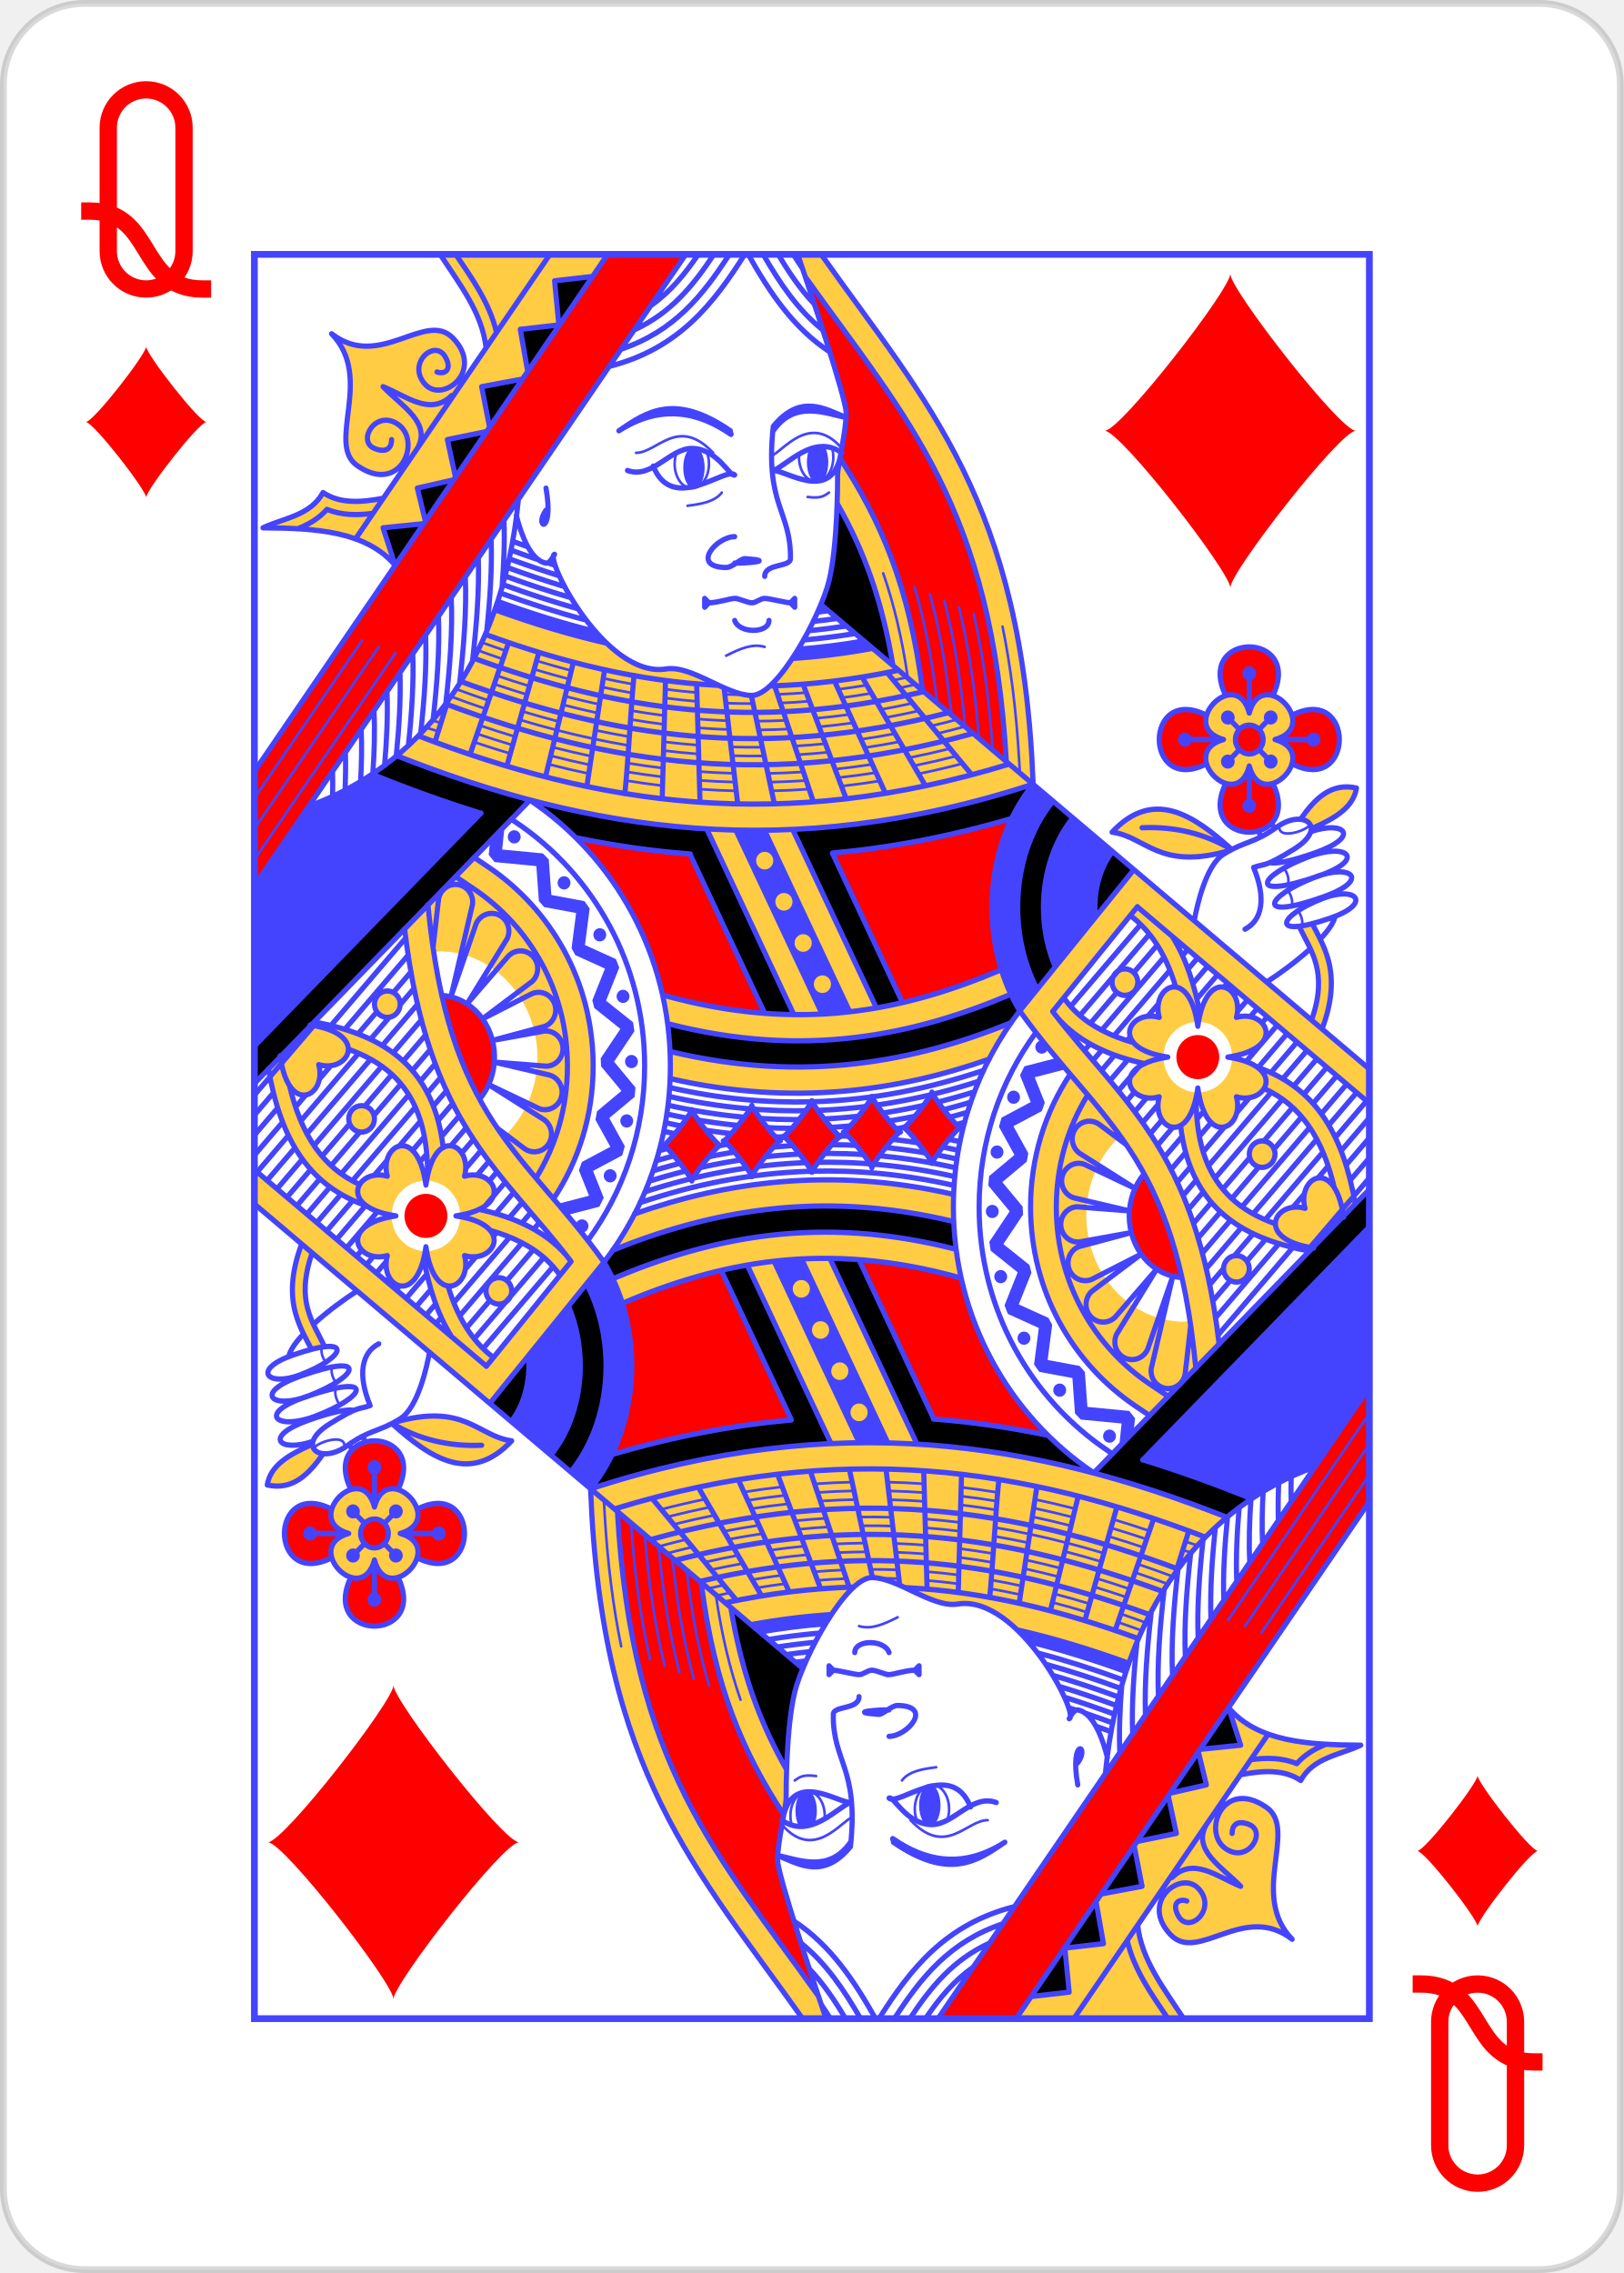
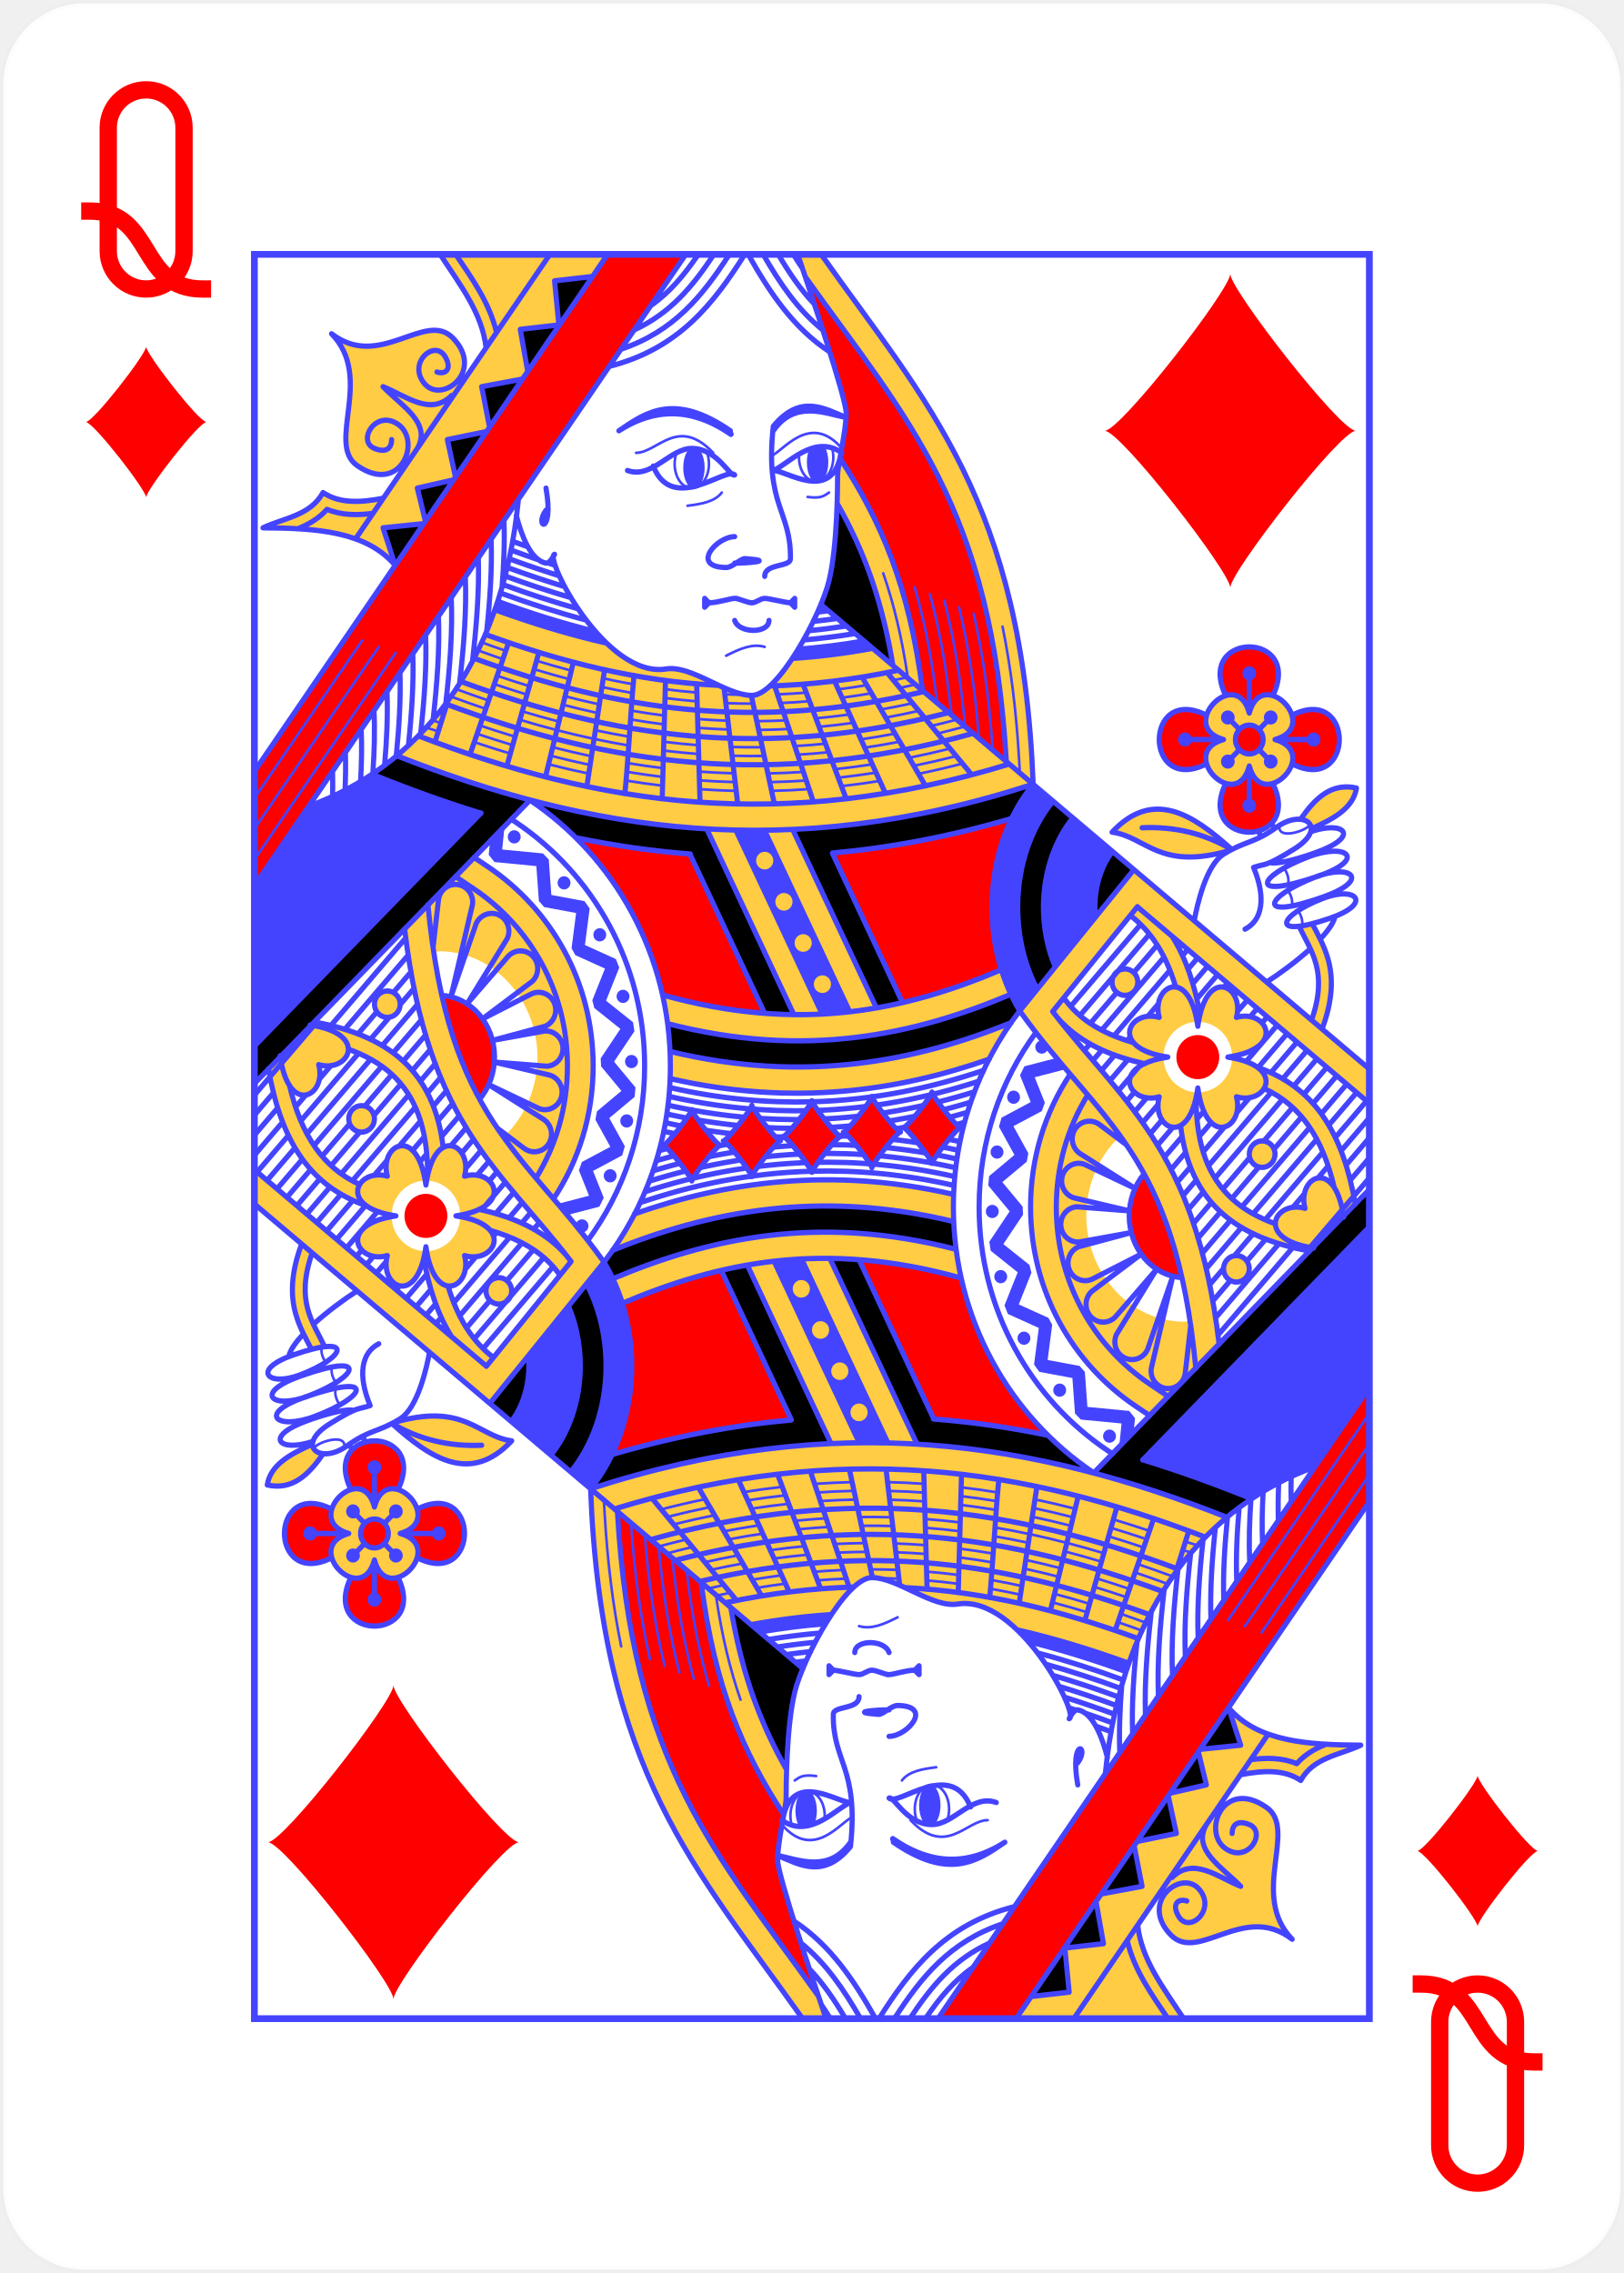
<svg xmlns="http://www.w3.org/2000/svg" xmlns:xlink="http://www.w3.org/1999/xlink" class="card" face="QD" height="13.125in" preserveAspectRatio="none" viewBox="-120 -168 240 336" width="9.375in">
  <style>
    /* CSS pour centrer le SVG dans l'écran */
    svg {
        position: absolute;
        top: 50%;
        left: 50%;
        transform: translate(-50%, -50%);
    }
    body {
        margin: 0;
        overflow: hidden;
    }
</style>
  <defs>
    <symbol id="VDQ" viewBox="-500 -500 1000 1000" preserveAspectRatio="xMinYMid">
      <path d="M-260 100C40 100 -40 460 260 460M-175 0L-175 -285A175 175 0 0 1 175 -285L175 285A175 175 0 0 1 -175 285Z" stroke="red" stroke-width="80" stroke-linecap="square" stroke-miterlimit="1.5" fill="none" />
    </symbol>
    <symbol id="SDQ" viewBox="-600 -600 1200 1200" preserveAspectRatio="xMinYMid">
      <path d="M-400 0C-350 0 0 -450 0 -500C0 -450 350 0 400 0C350 0 0 450 0 500C0 450 -350 0 -400 0Z" fill="red" />
    </symbol>
    <symbol id="DQ6" preserveAspectRatio="none" viewBox="0 0 1300 2000">
      <path stroke="#44F" stroke-linecap="round" stroke-linejoin="round" stroke-width="3" fill="none" d="M1200,695c4.412,6.183 6.949,12.697 5,20M1204.335,719.982c4.412,6.183 6.949,12.697 5,20M1216.167,742.963c4.412,6.183 6.949,12.697 5,20M1195,650c1.03,15.056 40.209,0.06 35,-5M550,455c15.323,-7.559 30.583,-14.284 45,-10M545,270c-8.282,10.548 -23.954,12.979 -40,15M645,275c16.677,2.2 19.875,-1.846 25,-5M445,225c25,0 48.602,-42.399 90,0M603.006,228.103C615,225 647.5,177.5 685,220M527.516,224.238c1.583,3.945 2.484,8.481 2.484,13.307 0,15.213 -8.954,27.545 -20,27.545 -11.046,0 -20,-12.332 -20,-27.545 0,-4.515 0.789,-8.776 2.187,-12.537M673.636,219.98C674.517,223.086 675,226.465 675,230c0,15.213 -8.954,27.545 -20,27.545 -11.046,0 -20,-12.332 -20,-27.545 0,-1.304 0.066,-2.587 0.193,-3.843M774.113,588.944c16.877,-3.389 33.955,-7.247 51.246,-11.594M602.931,608.195c14.445,-0.319 29.018,-0.976 43.732,-1.988M519.109,606.265c14.074,0.958 28.256,1.605 42.558,1.925M433.296,596.501c14.112,2.244 28.314,4.191 42.62,5.825M342.998,577.999c15.542,3.88 31.167,7.432 46.891,10.631M256.4,552.918c13.97,4.581 27.981,8.929 42.046,13.025M768.678,579.841c16.284,-3.218 32.76,-6.876 49.442,-10.993M600.778,598.305c14.055,-0.284 28.234,-0.893 42.548,-1.842M518.821,596.3c13.775,0.952 27.654,1.602 41.649,1.934M434.159,586.579c13.925,2.228 27.937,4.164 42.05,5.79M345.418,568.332c15.256,3.814 30.587,7.309 46.009,10.459M259.747,543.497c13.791,4.523 27.615,8.816 41.486,12.861M355.096,529.667c-14.278,-3.594 -28.511,-7.485 -42.719,-11.65M437.177,546.816c-13.264,-2.185 -26.457,-4.65 -39.595,-7.38M517.672,556.433c-13.536,-0.996 -26.971,-2.301 -40.32,-3.899M592.192,558.714c-12.266,0.151 -24.432,0.042 -36.509,-0.317M746.961,543.32c-13.386,2.465 -26.627,4.619 -39.732,6.474M735.916,525.165c12.727,-2.26 25.59,-4.809 38.597,-7.655M587.826,539.1c11.717,-0.096 23.527,-0.437 35.439,-1.032M517.057,536.71c11.979,0.907 24.038,1.566 36.189,1.965M438.61,527.16c13.022,2.176 26.112,4.075 39.286,5.68M359.871,510.566c13.538,3.425 27.115,6.576 40.75,9.433M279.737,487.125c12.704,4.192 25.411,8.172 38.134,11.924M369.554,471.874c-13.519,-3.445 -27.023,-7.18 -40.539,-11.187M441.776,487.351c-11.703,-2.016 -23.36,-4.271 -34.989,-6.753M515.897,496.76c-12.36,-0.999 -24.636,-2.28 -36.845,-3.829M572.021,499.312c-7.908,-0.08 -15.773,-0.277 -23.598,-0.589M713.861,488.366c-11.19,1.808 -22.262,3.383 -33.226,4.732M763.252,570.727c15.693,-3.049 31.569,-6.512 47.643,-10.404M598.628,588.413c13.666,-0.25 27.451,-0.812 41.366,-1.698M518.533,586.336c13.475,0.946 27.051,1.599 40.738,1.943M435.002,576.656c13.744,2.213 27.571,4.138 41.495,5.758M347.839,558.667c14.97,3.749 30.007,7.186 45.129,10.288M263.091,534.076c13.611,4.465 27.249,8.703 40.926,12.696M352.677,539.333c-14.407,-3.62 -28.763,-7.538 -43.086,-11.731M396.045,549.276c-14.521,-3.003 -28.97,-6.325 -43.368,-9.943M436.451,556.763c-13.54,-2.213 -27.003,-4.715 -40.406,-7.487M517.959,566.4c-13.729,-0.994 -27.353,-2.302 -40.888,-3.906M594.336,568.616c-12.587,0.181 -25.069,0.091 -37.459,-0.258M752.421,552.46c-13.755,2.581 -27.361,4.837 -40.828,6.781M730.388,515.99c12.113,-2.104 24.351,-4.471 36.725,-7.111M585.655,529.17c11.323,-0.068 22.734,-0.367 34.243,-0.906M516.768,526.725c11.677,0.899 23.431,1.558 35.272,1.966M439.327,517.197c12.883,2.17 25.83,4.065 38.858,5.667M362.292,500.894c13.252,3.358 26.536,6.45 39.871,9.257M283.079,477.701c12.526,4.133 25.046,8.057 37.577,11.758M273.131,505.814c-12.656,-4.154 -25.308,-8.511 -37.97,-13.056M293.108,449.429c-9.31,-3.072 -18.635,-6.265 -27.986,-9.572M269.783,515.234c-13.534,-4.441 -27.057,-9.112 -40.584,-13.994M289.765,458.854c-9.651,-3.185 -19.315,-6.497 -28.999,-9.93M367.133,481.548c-13.649,-3.471 -27.275,-7.234 -40.905,-11.27M440.932,497.297c-11.94,-2.042 -23.831,-4.329 -35.688,-6.847M516.186,506.75c-12.556,-0.998 -25.025,-2.283 -37.423,-3.839M581.324,509.296c-10.642,0.014 -21.205,-0.182 -31.697,-0.581M684.441,602.852c14.722,-1.6 29.589,-3.557 44.61,-5.886M680.722,593.235c14.505,-1.541 29.153,-3.433 43.956,-5.69M665.816,554.715c-12.035,1.154 -23.961,2.055 -35.787,2.713M658.422,535.593c13.168,-1.195 26.469,-2.701 39.914,-4.531M643.434,496.851c-11.307,0.888 -22.507,1.534 -33.61,1.947M676.999,583.615c14.291,-1.483 28.724,-3.31 43.312,-5.495M669.547,564.353c-12.172,1.2 -24.235,2.145 -36.198,2.843M654.68,525.919c12.939,-1.136 26.008,-2.576 39.222,-4.332M647.185,506.548c-11.44,0.935 -22.773,1.625 -34.009,2.08M719.358,497.59c-11.555,1.914 -22.988,3.583 -34.309,5.014M818.665,527.465c-9.882,2.543 -19.68,4.92 -29.4,7.135M760.666,479.58c-5.241,1.119 -10.456,2.187 -15.644,3.206M828.338,535.275c-10.711,2.831 -21.327,5.469 -31.853,7.918M770.582,487.656c-6.107,1.354 -12.179,2.64 -18.216,3.861M200.166,536.384c4.75,1.497 9.505,2.966 14.266,4.407M207.814,528.31c3.225,1.004 6.453,1.996 9.682,2.974M214.824,520.026c1.911,0.589 3.823,1.173 5.736,1.753M5.1947289e-4,686.133C54.88,608.033 109.761,529.935 164.641,451.835M5.969578e-4,651.346C48.333,582.564 96.667,513.782 145,445M5.762702e-4,616.559C41.87,556.975 83.74,497.391 125.61,437.808M821.623,399.994c10.75,42.962 18.641,91.657 23.212,148.629M812.744,520.176l-3.93,-29.74c-5.163,-39.085 -12.283,-73.743 -21.149,-105.169M892.513,587.951l-0.817,-13.955c-3.354,-57.247 -9.988,-107.304 -19.374,-151.999M838.658,407.364c10.513,44.62 18.077,95.135 22.168,153.983M795.908,507.27l-1.965,-14.871C788.195,448.879 780.076,411.186 769.826,377.441M733.195,361.537c12.135,34.014 21.74,72.391 28.672,118.272M804.392,392.454c10.975,41.171 19.186,87.859 24.237,142.696" />
      <use xlink:href="#SDQ" height="100" width="100" transform="translate(650,1000)scale(1,0.972)rotate(0)translate(-50,-50)" stroke="#44F" stroke-width="72" stroke-linejoin="round" stroke-linecap="round" />
      <use xlink:href="#SDQ" height="100" width="100" transform="translate(580,1005)scale(1,0.972)rotate(0)translate(-50,-50)" stroke="#44F" stroke-width="72" stroke-linejoin="round" stroke-linecap="round" />
      <use xlink:href="#SDQ" height="100" width="100" transform="translate(510,1010)scale(1,0.972)rotate(0)translate(-50,-50)" stroke="#44F" stroke-width="72" stroke-linejoin="round" stroke-linecap="round" />
    </symbol>
    <symbol id="DQ5" preserveAspectRatio="none" viewBox="0 0 1300 2000">
      <path stroke="#44F" stroke-linecap="round" stroke-linejoin="round" stroke-width="6" fill="none" d="M485.032,934.425c143.122,31.822 266.358,13.765 371.356,-21.994M484.706,903.616c157.123,36.799 286.775,11.083 397.607,-32.622M507.871,679.887 594.948,860.261M755.589,847.993 674.047,679.085M892.372,857.619C872.054,824.923 860,784.177 860,740c0,-54.589 18.405,-103.939 48.065,-139.335M1097.662,1262.691C1073.732,1017.79 986.605,985.395 892.349,857.565l132.972,-159.913M1300,923.529 660.366,396.772M321.457,618.543 0.788,939.212M321.114,618.569C419.82,682.947 485,793.91 485,920c0,83.944 -28.889,161.184 -77.327,222.436M166.038,568.349c222.811,85.351 455.935,122.608 741.864,32.315M674.013,678.65c66.782,-5.852 136.099,-18.431 208.503,-39.043M374.794,661.282c43.554,8.766 87.977,15.089 133.481,18.471M137.306,589.353c41.734,16.473 83.959,31.38 126.898,44.2M880.088,577.826C615.677,656.77 400.557,624.015 191.242,545.832M837.92,543.063C603.554,606.59 413.05,578.629 222.995,509.629M809.314,519.551C593.887,573.652 418.531,547.908 240.767,484.2M780.347,495.704C583.125,540.992 422.049,516.867 256.16,457.9M541.114,488.587C447.653,483.961 359.647,462.808 269.3,430.798M750.936,471.478c-52.358,10.79 -101.991,16.482 -149.863,17.777M527.397,651.332l101.547,210.348M725.315,854.286 627.695,652.073M561.453,652.868 662.102,861.357M694.066,858.564 594.753,652.844M475.907,839.526c160.526,43.721 283.216,17.466 395.161,-28.663M481.999,872.115c160.352,40.145 287.863,12.701 399.987,-33.312M-1.4116988e-4,715.769 502.973,1.9287502e-4M307.836,277.857C288.682,469.584 186.993,581.984 63.685,625.481M482.257,964.53c58.999,12.802 114.945,17.451 167.75,16.067M484.158,944.473c58.492,12.899 113.775,17.574 165.89,16.178M483.374,954.537c58.684,12.824 114.244,17.478 166.657,16.091M480.897,974.466c59.417,12.832 115.839,17.498 169.119,16.12M649.993,1019.403c-68.6,1.798 -131.899,13.776 -189.706,31.289M479.191,984.327c59.965,12.916 116.974,17.622 170.823,16.247M649.986,999.426c-65.257,1.666 -125.873,12.263 -181.487,28.001M649.952,1039.35c-72.951,1.954 -139.695,15.805 -200.345,35.65M649.969,1029.371c-70.625,1.868 -135.533,14.705 -194.666,33.299M649.984,1009.414c-66.826,1.728 -128.709,12.966 -185.355,29.531M477.274,994.144c16.699,3.592 33.177,6.557 49.427,8.938M527.26,1003.049c-18.988,3.74 -37.473,8.138 -55.443,13.072M980.56,751.45C980.195,747.744 980,743.922 980,740c0,-27.616 9.952,-50.221 20.043,-62.264M933.783,807.737C925.197,788.131 920,765.005 920,740c0,-41.103 14.179,-77.079 34.055,-100.799M912.761,833.011C898.556,806.77 890,774.746 890,740c0,-47.846 16.291,-90.51 41.059,-120.068M1124.827,1235.242c-13.615,-111.338 -41.959,-181.004 -78.509,-235.687 -35.05,-52.438 -75.124,-89.992 -115.574,-141.244L1029.582,739.451M1029.696,739.789 1300,962.393M1065.406,1294.594l-20.965,-13.674C978.336,1237.804 935,1164.736 935,1080c0,-47.182 13.333,-90.316 36.648,-127.134M1043.728,1316.272l-15.675,-10.224C953.797,1257.617 905,1175.074 905,1080c0,-56.187 16.956,-107.635 46.23,-150.684M1000.373,1359.628l-5.097,-3.325C904.72,1297.24 845,1195.752 845,1080c0,-74.36 24.612,-142.691 66.254,-197.867M1081.423,1159.894A65,70 0 0 1 1020,1090a65,70 0 0 1 17.291,-47.542M1095.891,754.948C1098.836,739.39 1109.272,692.501 1130,680c25.842,-15.585 34.723,-11.668 62.036,-30.683 31.58,-21.985 61.133,0.186 20,25C1177.547,695.124 1180,690 1165,695c15,35 10,60 -10,70M1230,682.576c44.022,-16.043 67.9,3.138 10,22.424 -82.883,27.607 -70.718,-0.297 -10,-22.424v0M1231.724,654.379c39.536,-13.043 58.998,5.446 5.112,24.032 -28.255,9.746 -45.072,12.574 -52.426,11.18M1236.668,705.987c42.513,-16.043 65.572,3.138 9.657,22.424 -80.041,27.607 -68.294,-0.297 -9.657,-22.424v0M1246.621,729.789c38.291,-14.166 57.679,5.999 7.409,22.818 -71.963,24.077 -60.221,-3.28 -7.409,-22.818v0M1242.797,776.104c9.159,-9.437 15.742,-18.45 17.203,-25.648M1180.239,824.902c14.707,-9.096 34.53,-23.214 50.772,-37.604M1218.076,761.717c13.801,28.309 34.27,51.3 14.56,106.336M1245.049,877.706c12.692,-33.117 12.724,-58.555 6.767,-78.837 -4.667,-15.888 -12.027,-28.085 -17.971,-39.347M1160,520c-15,-55 -85,15 -30,30 -55,15 15,85 30,30 15,55 85,-15 30,-30 55,-15 -15,-85 -30,-30v0M1176.158,550A16.158,16.336 0 0 1 1160,566.336 16.158,16.336 0 0 1 1143.842,550 16.158,16.336 0 0 1 1160,533.664 16.158,16.336 0 0 1 1176.158,550v0M1132.533,500.325c-36.29,-73.766 91.224,-73.766 54.934,0M1209.676,522.533c73.766,-36.29 73.766,91.224 0,54.934M1187.467,599.676c36.29,73.766 -91.224,73.766 -54.934,0M1110.324,577.467c-73.766,36.29 -73.766,-91.224 0,-54.934M1130,550h-45M1090,550a5,5 0 0 1 -5,5 5,5 0 0 1 -5,-5 5,5 0 0 1 5,-5 5,5 0 0 1 5,5v0M1160,520V475M1160,480a5,5 0 0 1 -5,-5 5,5 0 0 1 5,-5 5,5 0 0 1 5,5 5,5 0 0 1 -5,5v0M1190,550h45M1230,550a5,5 0 0 1 5,-5 5,5 0 0 1 5,5 5,5 0 0 1 -5,5 5,5 0 0 1 -5,-5v0M1160,580v45M1160,620a5,5 0 0 1 5,5 5,5 0 0 1 -5,5 5,5 0 0 1 -5,-5 5,5 0 0 1 5,-5v0M1171.482,538.518 1185,525M1190,525a5,5 0 0 1 -5,5 5,5 0 0 1 -5,-5 5,5 0 0 1 5,-5 5,5 0 0 1 5,5v0M1171.478,561.479 1185,575M1185,580a5,5 0 0 1 -5,-5 5,5 0 0 1 5,-5 5,5 0 0 1 5,5 5,5 0 0 1 -5,5v0M1148.521,538.521 1135,525M1130,525a5,5 0 0 0 5,5 5,5 0 0 0 5,-5 5,5 0 0 0 -5,-5 5,5 0 0 0 -5,5v0M1148.518,561.482 1135,575M1135,580a5,5 0 0 0 5,-5 5,5 0 0 0 -5,-5 5,5 0 0 0 -5,5 5,5 0 0 0 5,5v0M1170.154,653.59l3.916,6.527M1185.955,644.924l3.603,6.004M1139.506,674.714C1107.777,656.415 1072.873,648.402 1035,650M1139.617,674.663C1093.767,634.375 1047.68,605.651 1000,655c39.672,4.959 54.752,44.346 137.923,20.602M1220,640c16.701,-23.17 35.506,-41.468 65,-35 -3.665,22.352 -25.716,34.307 -50,45M660.962,0.181C784.157,169.413 895.374,279.502 908.018,600.721M642.289,25.466C760.632,186.748 859.799,286.031 876.722,574.873M682.777,231.159c47.133,70.394 80.465,143.365 96.296,263.205M679.486,282.294c3.567,6.09 7.012,12.233 10.331,18.456 24.307,45.579 42.878,96.272 54.719,165.254M4.3799013e-4,586.153 411.892,3.0476709e-5M633.519,0.035C646.368,36.81 690,162.945 690,180c0,20 -10,60 -10,70 0,10 0,80 -10,120 -10,40 -60,130 -90,130 -30,0 -70.354,-34.592 -100,-30 -70.891,10.981 -142.669,-126.598 -130,-130 0,0 -5.347,10.755 -10,10 -17.89,-2.903 -28.811,-31.841 -34.625,-54.087M164.157,352.545C130.484,313.772 71.376,310.312 10,310c24.698,-11.302 55.318,-13.788 70,-40 19.51,12.839 44.295,11.371 70.358,6.438M117.895,322.611C193.461,215.074 269.028,107.537 344.595,-5.3651708e-4M117.895,322.611v0M50.197,311.195c1.459,-0.571 2.925,-1.164 4.395,-1.785 10.375,-4.381 21.251,-10.634 30.031,-20.346 17.087,6.838 35.606,6.885 53.746,4.514M90,90c50,50 -6.776,124.444 29.752,149.356 50.522,34.455 76.102,-27.914 47.611,-46.779C141.357,175.357 119.228,211.721 140,220c13.525,5.39 20,0 20,-10M90,90c56.222,42.374 109.509,-27.469 141.655,5.027 36.779,37.179 -11.958,74.012 -32.409,52.48 -22.331,-23.511 11.171,-52.634 23.499,-31.037 8.028,14.062 -0.294,19.991 -9.9,16.875M190,220c17.041,-28.965 -18.498,-48.181 -40,-70 27.148,10.568 55.142,33.88 80,10M270.122,106.094C265.728,66.426 239.235,33.855 216.573,0.053M282.345,88.619C274.242,54.85 253.201,26.541 234.71,-0.081M318.667,132.666 310,85l45,-5 -5,-50 44.268,-4.919M274.191,195.957 265,150l47.563,-8.648M234.448,252.515 225,210l45.754,-9.151M199.362,302.447 190,265l42.277,-9.395M164.157,352.545 150,310l47.383,-4.738M164.157,352.545v0M413.887,126.962C495.082,106.918 535.726,55.283 571.734,0.038M517.57,0.068C501.201,23.392 484.407,43.051 462.133,58.119M535.716,0.083C510.916,36.528 484.963,66.794 442.986,85.599M553.765,0.072C522.672,46.863 489.102,87.394 427.443,107.528M670.716,110.481C628.164,83.296 600.622,42.847 575.759,0.03M628.466,0.072C631.928,5.541 635.424,10.817 639.003,15.889M610.812,0.125C623.603,21.077 636.863,40.059 652.735,56.208M593.293,0.18C612.86,33.123 633.739,63.002 662.618,85.629M340,265c10,55 -15,45 0,25M425,200c32.57,-21.833 65.334,-43.275 130,0 -2.101,-1.048 2.388,5.299 0.447,3.986C520,180 475.77,168.206 425,200v0M605,195c31.439,-37.479 60,-20 85,-10 -25,-5 -60,-20 -85,15v-5 0M605,195c-10,90 20.912,95.608 20,150 0,10 -30,5 -30,20M560,320c-21.322,0.138 -52.198,34.45 -10,35 7.172,0.093 17.261,-10.366 22.041,-10.045C610.659,347.551 571.164,350.234 560,350M525,390v10l5,-5 -5,-5v0M630,390v10l-5,-5 5,-5v0M625,395c-5,0 -25,-5 -30,-5 -5,0 -10,5 -15,5 -5,0 -15,-5 -20,-5 0,0 5,0 0,0 -5,0 -20,5 -30,5M560,415c5,15 40,15 40,0M435,245c28.544,10.017 49.297,-25 75,-25 30,0 44.732,33.141 50,30M465,240c22.444,55 85,0 95,10M685,225c-32.581,-22.584 -65,15 -80,20 15,0 65,35 77.777,-13.841M349.179,341.516c-0.09,-0.029 -0.181,-0.057 -0.271,-0.086M350.703,352.462c-2.868,-0.892 -5.742,-1.799 -8.624,-2.72M410.747,440.703c-43.199,-9.513 -86.259,-22.346 -130.319,-37.862M319.012,331.562c-5.289,-1.814 -10.608,-3.673 -15.961,-5.576M331.749,346.391c-10.573,-3.48 -21.247,-7.144 -32.048,-10.983M355.539,364.393C336.355,358.582 316.93,352.133 297.112,345.1M361.826,376.684C339.807,370.235 317.531,362.941 294.784,354.886M369.169,389.174C343.918,382.065 318.411,373.842 292.344,364.63M377.511,401.812C348.606,394.042 319.47,384.804 289.675,374.291M386.938,414.582C353.916,406.171 320.722,395.837 286.762,383.867M397.92,427.55C360.19,418.548 322.404,407.024 283.739,393.406M720.671,446.672c-32.205,5.738 -63.266,9.475 -93.491,11.385M669.042,404.065c-4.158,0.526 -8.295,1.015 -12.411,1.468M679.666,412.723c-9.522,1.313 -18.935,2.438 -28.248,3.381M689.957,421.333c-14.873,2.208 -29.482,3.968 -43.868,5.298M700.471,429.818c-20.593,3.274 -40.693,5.704 -60.396,7.337M710.487,438.298c-26.25,4.426 -51.717,7.503 -76.587,9.326M210.56,552.764l15.02,-46.562M296.443,440.023 251.462,566.789M331.765,451.142l-37.416,128.877M371.924,462.303 339.45,592.199M408.311,470.812 387.63,603.168M432.01,611.355c4.337,-43.872 6.407,-90.011 10.62,-134.007M475.513,617.053 479.344,482.967M519.588,620.977 515.64,486.758M563.538,622.937 547.57,491.203M606.249,622.851 579.366,499.957M651.781,620.635 606.526,488.984M690.029,617.158 639.731,487.221M735.782,610.961 676.366,483.64M782.474,602.457 708.484,479.141M836.418,589.926 737.611,473.934M245.96,365.751c1.55,37.591 -1.767,78.673 -6.764,120.96M261.09,344.252c1.211,36.591 -2.044,76.387 -6.877,117.314M276.046,322.966c1.177,32.637 -1.242,67.853 -5.193,104.168M229.548,389.122c1.682,37.378 -1.516,78.258 -6.44,120.374M214.602,410.374c1.533,36.48 -1.531,76.258 -6.276,117.242M199.654,431.664c1.354,34.734 -1.411,72.422 -5.793,111.27M184.703,452.954c1.168,32.45 -1.218,67.448 -5.129,103.542M169.75,474.32c0.976,29.706 -0.989,61.521 -4.35,94.338M154.621,495.834c1.079,26.37 -0.233,54.456 -2.839,83.469M139.465,517.379c1.112,22.584 0.414,46.466 -1.393,71.144M124.524,538.607c0.869,18.799 0.498,38.487 -0.711,58.777M106.108,564.808c0.439,13.78 0.247,28.011 -0.42,42.585M91.148,586.11c0.266,9.206 0.254,18.612 0.01,28.185M290.999,301.731c0.944,24.246 -0.119,49.931 -2.338,76.445M1097.662,1262.691C1073.732,1017.79 986.605,985.395 892.349,857.565l132.972,-159.913M1033.974,1133.364l-58.091,42.568c-8.064,7.699 -8.277,20.505 -0.473,28.468 7.804,7.963 20.611,8.008 28.471,0.101l48.168,-54.161M1016.693,1009.35l-31.076,-22.709c-3.221,-2.424 -7.098,-3.818 -11.125,-4 -8.866,-0.402 -16.936,5.087 -19.821,13.479 -2.885,8.393 0.105,17.683 7.345,22.817l64.791,39.878M1026.807,1058.815l-59.602,-27.54c-1.913,-0.596 -3.905,-0.902 -5.908,-0.906 -9.998,-0.022 -18.477,7.342 -19.855,17.245 -1.378,9.903 4.768,19.302 14.392,22.011l64.382,14.675M1020.216,1084.3l-61.169,-4.64c-11.114,0.668 -19.544,10.282 -18.752,21.388 0.792,11.106 10.499,19.428 21.596,18.512l60.531,-10.633M1022.421,1108.928l-61.285,15.983c-10.332,4.216 -15.216,16.071 -10.852,26.342 4.364,10.27 16.288,14.984 26.495,10.473l57.195,-28.361M1052.049,1150.339l-46.821,73.927c-4.814,10.068 -0.458,22.128 9.678,26.796 10.136,4.668 22.132,0.139 26.654,-10.064l29.286,-82.678M1070.847,1158.32l-25.173,104.775c-1.469,11.068 6.407,21.195 17.496,22.497 11.089,1.302 21.096,-6.726 22.231,-17.833l6.324,-53.887M1145,955c10,35 -35,60 -45,-10 -10,70 -55,45 -45,10 -35,10 -60,-35 10,-45 -70,-10 -45,-55 -10,-45 -10,-35 35,-60 45,10 10,-70 55,-45 45,-10 35,-10 60,35 -10,45 70,10 45,55 10,45v0M1270.01,1091.44c-10,-70 -55,-45 -45,-10 -35,-10 -60,35 10,45M1190.496,1098.996c-19.862,-6.953 -37.333,-16.293 -51.414,-29.111 -25.365,-23.089 -41.373,-57.883 -41.07,-114.582M1079.875,987.437c5.204,43.733 21.51,75.18 45.744,97.239 27.691,25.206 64.317,37.792 104.245,45.159M1283.638,1076.535c-6.904,-37.404 -17.927,-72.709 -39.093,-101.524 -17.397,-23.683 -41.763,-42.338 -75.112,-53.48M1177.132,945.542c22.292,9.904 38.656,24.104 51.295,41.309 14.532,19.783 24.032,44.131 30.678,71.049M936.395,865.388c2.93,3.266 6.007,6.359 9.224,9.288 24.942,22.704 57.134,35.169 92.458,42.804M1024.768,893.484c-25.802,-7.274 -48.321,-17.792 -65.686,-33.599 -5.611,-5.108 -10.765,-10.788 -15.385,-17.152M1021.265,749.47c10.703,7.867 19.6,17.086 27.163,27.381 11.321,15.412 19.588,33.595 25.831,53.604M1102.72,861.7c-6.314,-32.318 -15.931,-62.91 -32.796,-88.9M1030,825a15,15 0 0 1 -15,15 15,15 0 0 1 -15,-15 15,15 0 0 1 15,-15 15,15 0 0 1 15,15v0M1190,1020a15,15 0 0 1 -15,15 15,15 0 0 1 -15,-15 15,15 0 0 1 15,-15 15,15 0 0 1 15,15v0M1160,1150a15,15 0 0 1 -15,15 15,15 0 0 1 -15,-15 15,15 0 0 1 15,-15 15,15 0 0 1 15,15v0M1230.859,1125.659l-3.262,3.713M1268.406,1082.918l-37.547,42.74M1281.848,1067.618l-13.441,15.301M1300.001,1046.954l-18.153,20.664M1210.811,1125.753l-87.429,99.522M1299.999,1024.228l-22.258,25.337M1194.668,1121.4l-74.117,84.369M1257.002,1050.445l-2.125,2.418M1299.999,1001.5l-27.221,30.986M1137.952,1163.233l-20.608,23.458M1179.258,1116.215l-22.05,25.1M1224.336,1064.901l-13.608,15.49M1251.844,1033.588l-11.84,13.478M1300,978.772l-33.032,37.601M1130.023,1149.532l-16.314,18.571M1164.663,1110.1l-22.05,25.1M1245.826,1017.711l-67.278,76.584M1296.764,959.728l-36.49,41.538M1150.956,1102.975l-41.305,47.018M1238.711,1003.082l-74.221,84.487M1285.179,950.187l-32.535,37.035M1138.207,1094.76l-33.009,37.575M1230.431,989.78l-78.938,89.857M1273.594,940.646l-29.59,33.683M1126.478,1085.383l-26.269,29.903M1171.188,1034.49l-31.513,35.872M1220.955,977.839l-32.072,36.508M1262.009,931.106l-27.736,31.572M1115.885,1074.714l-20.951,23.849M1160.522,1023.903l-31.339,35.674M1210.477,967.039l-33.481,38.112M1250.425,921.565l-26.857,30.572M1106.512,1062.656l-17.549,19.976M1198.719,957.695l-78.614,89.488M1238.84,912.025l-27.031,30.77M1098.342,1049.229l-15.566,17.719M1185.734,949.749l-73.251,83.382M1227.255,902.485l-28.299,32.213M1091.427,1034.373l-15.528,17.675M1131.327,988.953l-24.923,28.37M1160.396,955.864l-14.944,17.011M1215.67,892.944l-30.549,34.775M1085.825,1018.022l-17.133,19.503M1115.631,984.093l-13.685,15.578M1170.304,921.857l-0.191,0.217M1204.085,883.404l-33.781,38.453M1081.81,999.864l-20.741,23.609M1107.053,971.13l-7.887,8.978M1192.5,873.864 1156.336,915.03M1071.045,989.39l-18.155,20.666M1098.115,958.576l-1.266,1.441M1101.772,954.414l-3.656,4.162M1141.935,908.695l-1.966,2.239M1180.916,864.322l-6.16,7.012M1058.307,981.163l-13.842,15.756M1169.331,854.783l-8.308,9.457M1053.712,963.665l-18.121,20.627M1157.746,845.241l-11.491,13.08M1040.473,956.008l-14.063,16.008M1146.16,835.702l-3.764,4.285M1026.178,949.553l-9.15,10.416M1061.502,909.342l-1.385,1.576M1102.274,862.931l-3.742,4.26M1134.576,826.161l-4.064,4.626M1021.632,931.999l-14.25,16.221M1030.961,921.38l-9.329,10.619M1035.024,916.755l-4.064,4.626M1122.992,816.62l-24.241,27.593M1018.709,912.599l-21.139,24.063M1111.407,807.08l-17.25,19.636M1003.086,907.655l-15.41,17.541M1021.315,886.906l-3.725,4.24M1054.149,849.53l-12.538,14.272M1073.311,827.718l-2.544,2.896M1099.822,797.54l-11.271,12.83M988.229,901.84l-10.514,11.968M1067.422,811.693l-65.154,74.166M1088.236,788l-6.131,6.979M974.341,894.921l-6.587,7.498M1060.535,796.805l-72.596,82.638M1076.652,778.459l-1.972,2.245M961.389,886.937l-3.554,4.046M1005.566,836.649l-30.883,35.154M1052.567,783.147l-27.236,31.003M949.42,877.833l-1.41,1.605M1001.45,818.607l-38.857,44.232M1006.949,812.347l-5.5,6.26M1043.557,770.676l-36.608,41.671M938.514,867.521l-0.148,0.168M1033.267,759.662l-81.545,92.824M264.263,633.311 7.6860364e-4,897.573" />
    </symbol>
    <symbol id="DQ4" preserveAspectRatio="none" viewBox="0 0 1300 2000">
      <path fill="black" d="M1025.515,697.647l-25.28,-20.368C989.952,689.779 980,712.384 980,740c0,3.922 0.195,7.744 0.686,11.316zM933.783,807.737C925.197,788.131 920,765.005 920,740c0,-41.103 14.179,-77.079 34.055,-100.799l-22.996,-19.27C906.291,649.49 890,692.154 890,740c0,34.746 8.556,66.77 22.761,93.011M882.517,639.607c-72.404,20.612 -141.721,33.191 -208.486,39.261l81.558,169.125 -30.273,6.293 -97.437,-202.308c88.306,-4.07 180.999,-20.042 280.025,-51.313M594.889,860.323 508.073,679.82c-45.302,-3.45 -89.726,-9.772 -133.167,-18.417 -16.411,-15.827 -34.458,-30.224 -53.427,-42.809 66.752,17.082 134.816,28.601 205.749,32.701l102.104,210.469c-11.04,-0.031 -22.665,-0.509 -34.442,-1.441zM882.313,870.994c-110.832,43.705 -240.484,69.421 -397.607,32.622L481.999,872.115c160.352,40.145 287.863,12.701 399.987,-33.312l10.341,18.761zM-0.649,940.649 321.265,618.482C268.516,604.881 217.007,587.874 166.138,568.283c-8.869,7.218 -18.128,13.977 -28.235,20.644 41.136,16.898 83.362,31.805 126.331,44.505L-0.31,897.884M318.667,132.666 310,85l45,-5 -5,-50 44.268,-4.919M274.191,195.957 265,150l47.563,-8.648M234.448,252.515 225,210l45.754,-9.151M199.362,302.447 190,265l42.277,-9.395M164.157,352.545 150,310l47.383,-4.738M660.564,396.565C664.95,386.457 668.156,377.378 670,370c6.01,-24.041 8.408,-58.918 9.425,-86.4 3.628,4.783 7.072,10.926 10.391,17.15 24.307,45.579 42.878,96.272 53.034,163.909z" />
    </symbol>
    <symbol id="DQ3" preserveAspectRatio="none" viewBox="0 0 1300 2000">
      <path fill="#44F" d="M664.824,217.748l-17.85,3.004c-1.752,4.07 -2.803,9.262 -2.803,14.92 0,13.058 5.596,23.645 12.5,23.645 6.904,0 12.5,-10.586 12.5,-23.645 0,-7.167 -1.685,-13.588 -4.348,-17.924zM512.5,218.178A12.5,23.644 0 0 0 500,241.822 12.5,23.644 0 0 0 512.5,265.467 12.5,23.644 0 0 0 525,241.822 12.5,23.644 0 0 0 512.5,218.178Zm-228.762,175.229 -3.311,9.436c44.06,15.516 87.121,28.348 130.32,37.861l-12.828,-13.152c-37.73,-9.002 -75.516,-20.526 -114.182,-34.145zm426.748,44.891c-26.25,4.426 -51.716,7.503 -76.586,9.326l-6.721,10.434c30.225,-1.91 61.285,-5.647 93.49,-11.385zM137.471,589.209C114.302,604.28 89.466,616.388 63.729,625.25L0,715.793V897.588L264.234,633.432C221.266,620.732 179.039,605.824 137.471,589.209Zm770.646,11.545C878.406,636.06 860,685.411 860,740c0,44.177 12.055,84.923 32.361,117.592L1025.236,697.418Zm-346.16,52.008 99.924,208.527c11.205,-0.632 22.438,-1.553 32.84,-2.764L594.768,652.832c-10.825,0.111 -21.597,0.054 -32.811,-0.07zm-187.164,8.52c43.554,8.766 87.978,15.088 133.482,18.471zM595,677.275a10,10 0 0 1 10,10 10,10 0 0 1 -10,10 10,10 0 0 1 -10,-10 10,10 0 0 1 10,-10zm22.434,46.684a10,10 0 0 1 10,10 10,10 0 0 1 -10,10 10,10 0 0 1 -10,-10 10,10 0 0 1 10,-10zm22.432,46.684a10,10 0 0 1 10,10 10,10 0 0 1 -10,10 10,10 0 0 1 -10,-10 10,10 0 0 1 10,-10zm22.434,46.686a10,10 0 0 1 10,10 10,10 0 0 1 -10,10 10,10 0 0 1 -10,-10 10,10 0 0 1 10,-10zm255.711,73.764a7.5,7.5 0 0 0 -7.5,7.5 7.5,7.5 0 0 0 7.5,7.5 7.5,7.5 0 0 0 7.5,-7.5 7.5,7.5 0 0 0 -7.5,-7.5zm17.148,19.9 -37.385,9.447 -5.104,10.115 12.475,30.428 -33.979,17.6 -3.074,10.357 18.109,31.943 -29.547,24.033 -0.973,10.686 24.938,29.23 -23.727,34.486 1.578,10.174 31.504,24.471 -15.385,37.473 3.916,9.713 36.086,15.887 -5.525,41.418 6.098,8.371 38.596,6.984 3.014,40.162 6.781,6.906 47.527,4.445 -2.658,25.438 16.752,-15.975 1.613,-15.443 -6.762,-8.246 -48.769,-4.562 -2.975,-39.633 -6.143,-6.818 -37.26,-6.742 5.324,-39.906 -4.412,-7.856 -34.549,-15.211 14.771,-35.98 -2.338,-8.771 -30.416,-23.627 22.977,-33.397 -0.475,-9.117 -23.688,-27.768 28.508,-23.188 1.793,-9.518 -17.395,-30.684 33.154,-17.172 3.488,-9.504 -11.797,-28.779 33.365,-8.432c1.215,-0.29 2.296,-0.863 3.184,-1.637zm-49.99,36.955a7.5,7.5 0 0 0 -7.5,7.5 7.5,7.5 0 0 0 7.5,7.5 7.5,7.5 0 0 0 7.5,-7.5 7.5,7.5 0 0 0 -7.5,-7.5zM865.875,1010.139a7.5,7.5 0 0 0 -7.5,7.5 7.5,7.5 0 0 0 7.5,7.5 7.5,7.5 0 0 0 7.5,-7.5 7.5,7.5 0 0 0 -7.5,-7.5zm-5.543,67.324a7.5,7.5 0 0 0 -7.5,7.5 7.5,7.5 0 0 0 7.5,7.5 7.5,7.5 0 0 0 7.5,-7.5 7.5,7.5 0 0 0 -7.5,-7.5zm9.854,73.893a7.5,7.5 0 0 0 -7.5,7.5 7.5,7.5 0 0 0 7.5,7.5 7.5,7.5 0 0 0 7.5,-7.5 7.5,7.5 0 0 0 -7.5,-7.5zm27.094,69.785a7.5,7.5 0 0 0 -7.5,7.5 7.5,7.5 0 0 0 7.5,7.5 7.5,7.5 0 0 0 7.5,-7.5 7.5,7.5 0 0 0 -7.5,-7.5zm41.666,58.908a7.5,7.5 0 0 0 -7.5,7.5 7.5,7.5 0 0 0 7.5,7.5 7.5,7.5 0 0 0 7.5,-7.5 7.5,7.5 0 0 0 -7.5,-7.5zm58.086,52.135a7.5,7.5 0 0 0 -7.5,7.5 7.5,7.5 0 0 0 7.5,7.5 7.5,7.5 0 0 0 7.5,-7.5 7.5,7.5 0 0 0 -7.5,-7.5z" />
    </symbol>
    <symbol id="DQ2" preserveAspectRatio="none" viewBox="0 0 1300 2000">
      <path fill="red" d="M411.893,0 0,586.152V715.77L502.973,0ZM642.424,25.779C660.15,77.16 690,165.893 690,180c0,13.049 -4.256,34.612 -7.219,50.98 47.13,70.573 80.461,143.543 96.291,263.383l97.648,80.51C859.799,286.03 760.633,186.748 642.424,25.779ZM1160,445c-22.788,0 -45.574,18.414 -27.506,55.24 10.801,-3.24 22.373,0.94 27.506,19.76 5.133,-18.82 16.705,-23 27.506,-19.76C1205.574,463.414 1182.788,445 1160,445Zm-73.881,70.963c-48.388,-0.4 -40.346,93.172 24.121,61.543 -3.24,-10.801 0.94,-22.373 19.76,-27.506 -18.82,-5.133 -23,-16.705 -19.76,-27.506 -9.185,-4.506 -17.227,-6.474 -24.121,-6.531zm147.762,0c-6.894,0.057 -14.936,2.025 -24.121,6.531 3.24,10.801 -0.94,22.373 -19.76,27.506 18.82,5.133 23,16.705 19.76,27.506 64.467,31.629 72.509,-61.943 24.121,-61.543zM1160,533.664A16.158,16.336 0 0 0 1143.842,550 16.158,16.336 0 0 0 1160,566.336 16.158,16.336 0 0 0 1176.158,550 16.158,16.336 0 0 0 1160,533.664ZM1160,580c-5.133,18.82 -16.705,23 -27.506,19.76 -36.136,73.652 91.147,73.652 55.012,0C1176.705,603 1165.133,598.82 1160,580Zm-277.832,60.619c-72.056,19.6 -141.373,32.178 -208.139,38.248l81.154,169.357c40.212,-8.87 78.642,-22.015 115.688,-37.703C863.78,788.403 860,764.739 860,740c0,-35.877 7.95,-69.491 22.168,-99.381zm-507.363,20.686c49.626,47.836 85.528,109.62 101.197,178.605 41.477,10.938 80.512,17.569 118.213,20.363L508.072,679.82c-45.302,-3.45 -89.724,-9.772 -133.268,-18.516zM1100,885a25,25 0 0 0 -25,25 25,25 0 0 0 25,25 25,25 0 0 0 25,-25 25,25 0 0 0 -25,-25zm-62.447,157.744C1026.175,1055.396 1020,1072.373 1020,1090c0,37.163 26.967,67.85 61.428,69.789 -11.175,-48.271 -26.047,-85.329 -43.875,-117.045z" />
    </symbol>
    <symbol id="DQ1" preserveAspectRatio="none" viewBox="0 0 1300 2000">
      <path fill="#FC4" d="M216.555 0C239.226 33.815 265.759 66.355 270.494 105.508L245.131 141.543L241.145 137.441C247.465 126.243 247.125 110.666 231.654 95.027C199.508 62.532 146.222 132.374 90 90C140 140 83.224 214.444 119.752 239.355C145.11 256.649 164.185 249.552 173.293 235.805L176.703 238.924C167.757 251.654 158.811 264.385 150.111 276.777C124.295 281.372 99.51 282.839 80 270C65.318 296.212 34.698 298.698 10 310C71.376 310.312 130.483 313.772 164.338 352.287L411.893 0L216.555 0zM633.473 0L642.289 25.467C760.632 186.749 859.799 286.03 876.721 574.873L908.018 600.721C895.37 279.397 784.08 169.326 660.838 0L633.473 0zM682.777 231.158L679.486 282.293C683.054 288.383 686.497 294.526 689.816 300.75C714.123 346.329 732.694 397.022 744.535 466.004L779.072 494.363C763.242 374.523 729.911 301.552 682.777 231.158zM280.428 402.842L269.301 430.799C359.648 462.809 447.652 483.962 540.51 488.246C519.105 478.427 497.655 467.265 480 470C455.711 473.763 431.318 460.085 410.5 440.521C367.549 431.19 324.488 418.358 280.428 402.842zM269.262 430.875C243.943 488.3 208.577 533.649 166.486 568C282.615 612.757 401.684 644.286 529.672 651.35L527.396 651.332L628.943 861.68L724.926 854.314C651.3 866.734 570.122 865.186 475.906 839.525L481.998 872.115C642.35 912.26 769.862 884.816 881.986 838.803L871.068 810.863C824.937 829.873 776.976 845.499 725.299 854.252L627.695 652.074L623.535 652.043C712.998 648.435 807.17 632.474 907.902 600.664L750.936 471.479L720.67 446.672C688.464 452.41 657.405 456.147 627.535 457.547C619.659 469.239 611.035 480.059 601.912 488.521C642.645 488.035 685.334 483.693 730.049 475.531C685.325 483.701 642.573 488.103 601.365 489.025C593.907 495.794 586.486 500 580 500C568.246 500 554.903 494.69 541.176 488.547C447.654 483.961 359.648 462.807 269.262 430.875zM1138.297 499.252C1115.513 500.024 1090.469 539.219 1130 550C1075 565 1145 635 1160 580C1175 635 1245 565 1190 550C1245 535 1175 465 1160 520C1155.781 504.531 1147.212 498.95 1138.297 499.252zM1274.424 603.697C1250.837 603.183 1234.614 619.726 1220 640L1235 650C1259.284 639.307 1281.335 627.352 1285 605C1281.313 604.192 1277.793 603.771 1274.424 603.697zM1053.039 628.912C1035.536 628.967 1017.88 636.494 1000 655C1039.672 659.959 1054.753 699.346 1137.924 675.602L1139.617 674.664C1110.96 649.484 1082.211 628.82 1053.039 628.912zM1025.148 697.346L892.35 857.564C912.386 884.738 932.047 907.519 950.902 929.021C921.952 972.377 905 1023.819 905 1080C905 1175.074 953.797 1257.617 1028.053 1306.049L1043.728 1316.272L1097.662 1262.691C1095.768 1243.312 1093.48 1225.265 1090.697 1208.816C1086.658 1209.904 1082.6 1210.112 1078.461 1209.807C1016.016 1206.1 970 1151.351 970 1090C970 1060.696 980.124 1032.268 999.367 1009.873C1002.587 1006.017 1006.329 1002.718 1009.9 999.822C1052.124 1057.208 1084.571 1127.529 1097.883 1262.293L1268.613 1091.428L1283.639 1076.535C1283.631 1076.495 1283.623 1076.455 1283.615 1076.414L1300 1060.016L1300 1060.008L1283.613 1076.4C1276.708 1039.046 1265.686 1003.791 1244.545 975.012C1227.148 951.328 1202.782 932.674 1169.861 921.816C1163.938 917.373 1154.146 913.328 1139.961 910.801A40 40 0 0 1 1100.805 949.971C1112.183 1013.75 1154.754 989.14 1145 955C1159.485 959.138 1172.256 953.858 1177.211 945.539C1199.423 955.447 1215.789 969.646 1228.428 986.852C1242.96 1006.635 1252.459 1030.983 1258.652 1057.223C1241.768 1033.853 1217.38 1054.735 1225.01 1081.439C1206.294 1076.092 1190.438 1086.472 1190.467 1098.906C1170.634 1092.043 1153.164 1082.703 1139.082 1069.885C1113.717 1046.796 1097.709 1012.002 1097.889 956.107C1098.332 954.423 1098.775 952.297 1099.195 949.959A40 40 0 0 1 1060 910A40 40 0 0 1 1100 870A40 40 0 0 1 1139.971 909.195C1203.75 897.817 1179.14 855.246 1145 865C1154.139 833.014 1117.341 809.379 1103.012 860.338C1096.408 829.392 1086.794 798.81 1069.939 772.826L1300 962.393L1300 923.541L1025.148 697.346zM1021.367 749.547C1032.024 757.397 1040.889 766.589 1048.428 776.852C1059.749 792.264 1068.015 810.447 1073.629 830.449C1060.384 829.897 1049.563 845.97 1055 865C1030.868 858.105 1011.49 877.357 1024.748 893.369C998.967 886.209 976.447 875.692 959.082 859.885C953.476 854.782 948.326 849.107 943.709 842.75L1021.367 749.547zM1233.846 759.521L1218.076 761.717C1231.877 790.026 1252.345 813.016 1232.635 868.053L1245.049 877.707C1257.74 844.59 1257.774 819.151 1251.816 798.869C1247.15 782.981 1239.79 770.784 1233.846 759.521zM1015 810C1006.716 810 1000 816.716 1000 825C1000 833.284 1006.716 840 1015 840C1023.284 840 1030 833.284 1030 825C1030 816.716 1023.284 810 1015 810zM936.561 865.57C939.441 868.769 942.462 871.802 945.619 874.676C970.561 897.38 1002.754 909.845 1037.648 917.562C1003.746 933.653 1025.921 963.308 1055 955C1048.506 977.727 1065.204 996.238 1080.162 987.348C1085.079 1031.17 1101.385 1062.616 1125.619 1084.676C1153.31 1109.881 1189.936 1122.467 1229.863 1129.834L1266.211 1093.809L1124.828 1235.242C1111.213 1123.904 1082.869 1054.238 1046.318 999.555C1012.95 949.632 975.026 913.175 936.561 865.57zM882.312 870.994C771.481 914.699 641.83 940.414 484.707 903.615L485.031 934.426C628.153 966.248 751.389 948.19 856.387 912.432L882.312 870.994zM1175 1005A15 15 0 0 0 1160 1020A15 15 0 0 0 1175 1035A15 15 0 0 0 1190 1020A15 15 0 0 0 1175 1005zM1145 1135C1136.716 1135 1130 1141.716 1130 1150C1130 1158.284 1136.716 1165 1145 1165C1153.284 1165 1160 1158.284 1160 1150C1160 1141.716 1153.284 1135 1145 1135z" />
    </symbol>
    <rect id="XDQ" width="164.8" height="260.8" x="-82.4" y="-130.4" />
  </defs>
-   <rect width="239" height="335" x="-119.5" y="-167.5" rx="12" ry="12" fill="white" stroke="rgba(0,0,0,0.15)" />
+   <rect width="239" height="335" x="-119.5" y="-167.5" rx="12" ry="12" fill="white" stroke="rgba(0,0,0,0.01)" />
  <use width="164.8" height="260.8" x="-82.4" y="-130.4" xlink:href="#DQ1" />
  <use transform="rotate(180)" width="164.8" height="260.8" x="-82.4" y="-130.4" xlink:href="#DQ1" />
  <use width="164.8" height="260.8" x="-82.4" y="-130.4" xlink:href="#DQ2" />
  <use transform="rotate(180)" width="164.8" height="260.8" x="-82.4" y="-130.4" xlink:href="#DQ2" />
  <use width="164.8" height="260.8" x="-82.4" y="-130.4" xlink:href="#DQ3" />
  <use transform="rotate(180)" width="164.8" height="260.8" x="-82.4" y="-130.4" xlink:href="#DQ3" />
  <use width="164.8" height="260.8" x="-82.4" y="-130.4" xlink:href="#DQ4" />
  <use transform="rotate(180)" width="164.8" height="260.8" x="-82.4" y="-130.4" xlink:href="#DQ4" />
  <use width="164.8" height="260.8" x="-82.4" y="-130.4" xlink:href="#DQ5" />
  <use transform="rotate(180)" width="164.8" height="260.8" x="-82.4" y="-130.4" xlink:href="#DQ5" />
  <use width="164.8" height="260.8" x="-82.4" y="-130.4" xlink:href="#DQ6" />
  <use transform="rotate(180)" width="164.8" height="260.8" x="-82.4" y="-130.4" xlink:href="#DQ6" />
  <use xlink:href="#VDQ" height="32" width="32" x="-114.4" y="-156" />
  <use xlink:href="#SDQ" height="26.769" width="26.769" x="-111.784" y="-119" />
  <use xlink:href="#SDQ" height="55.68" width="55.68" x="34" y="-132.16" />
  <g transform="rotate(180)">
    <use xlink:href="#VDQ" height="32" width="32" x="-114.4" y="-156" />
    <use xlink:href="#SDQ" height="26.769" width="26.769" x="-111.784" y="-119" />
    <use xlink:href="#SDQ" height="55.68" width="55.68" x="34" y="-132.16" />
  </g>
  <use xlink:href="#XDQ" stroke="#44F" fill="none" />
</svg>
